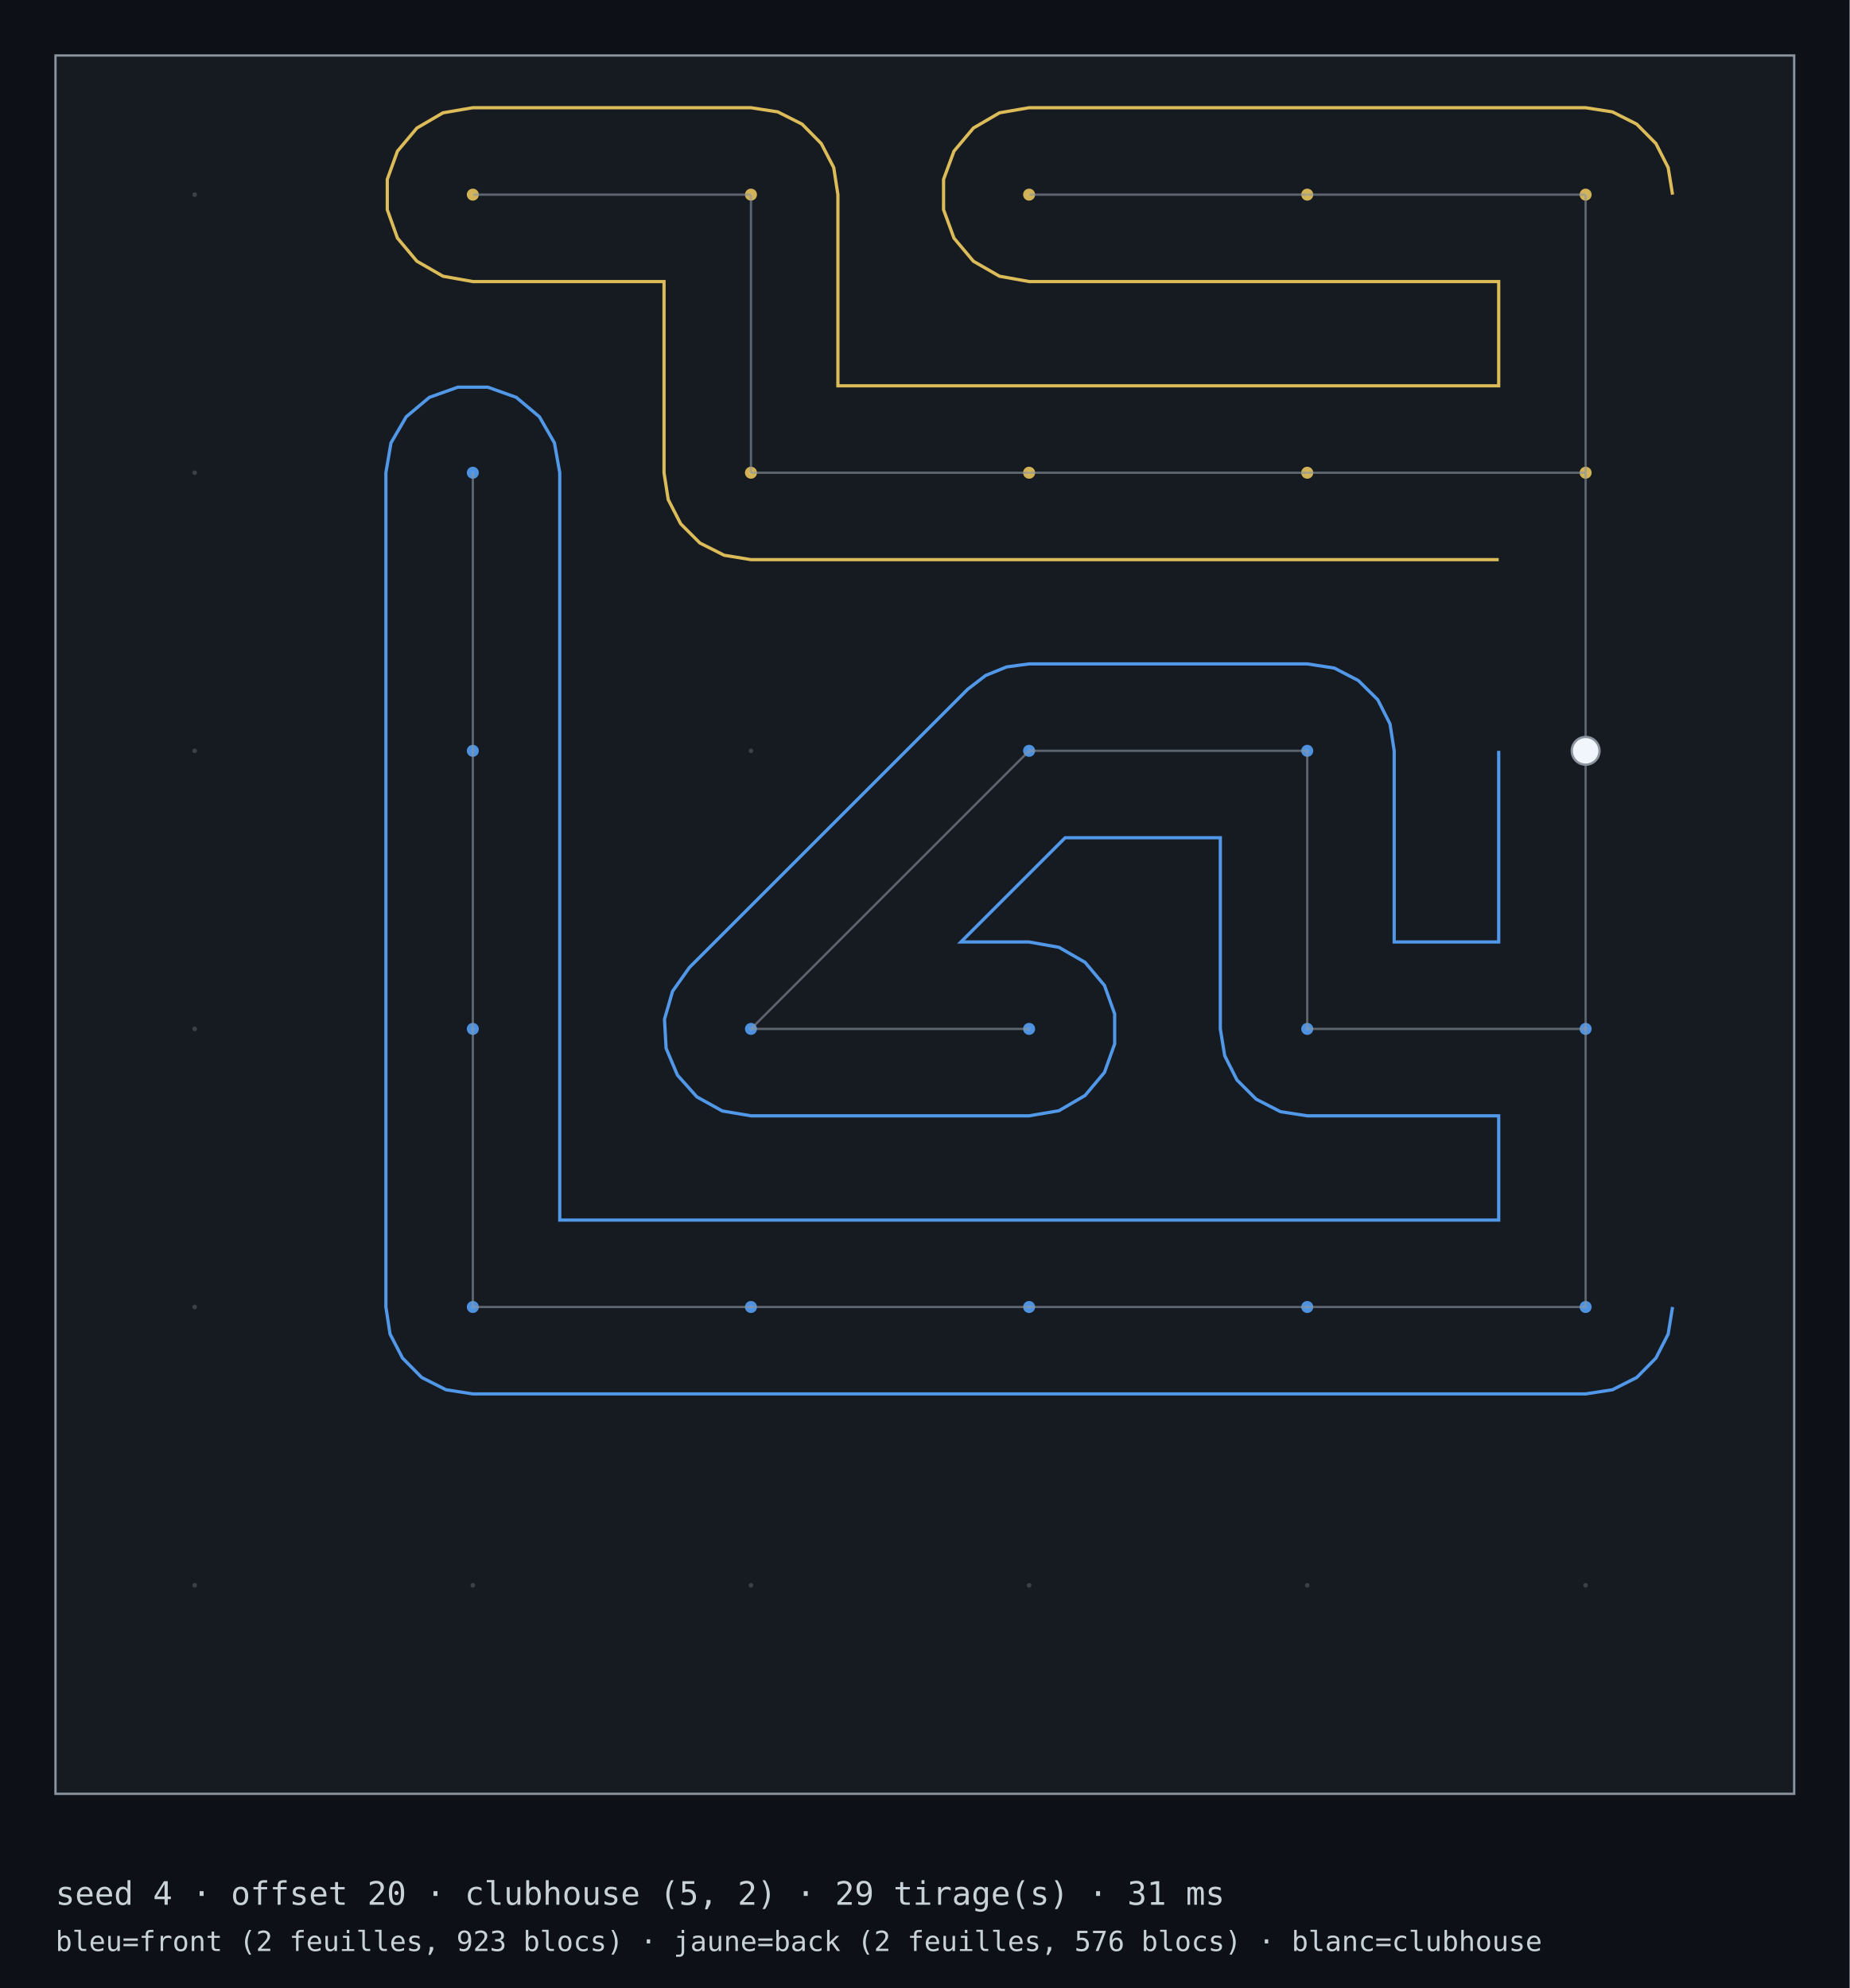
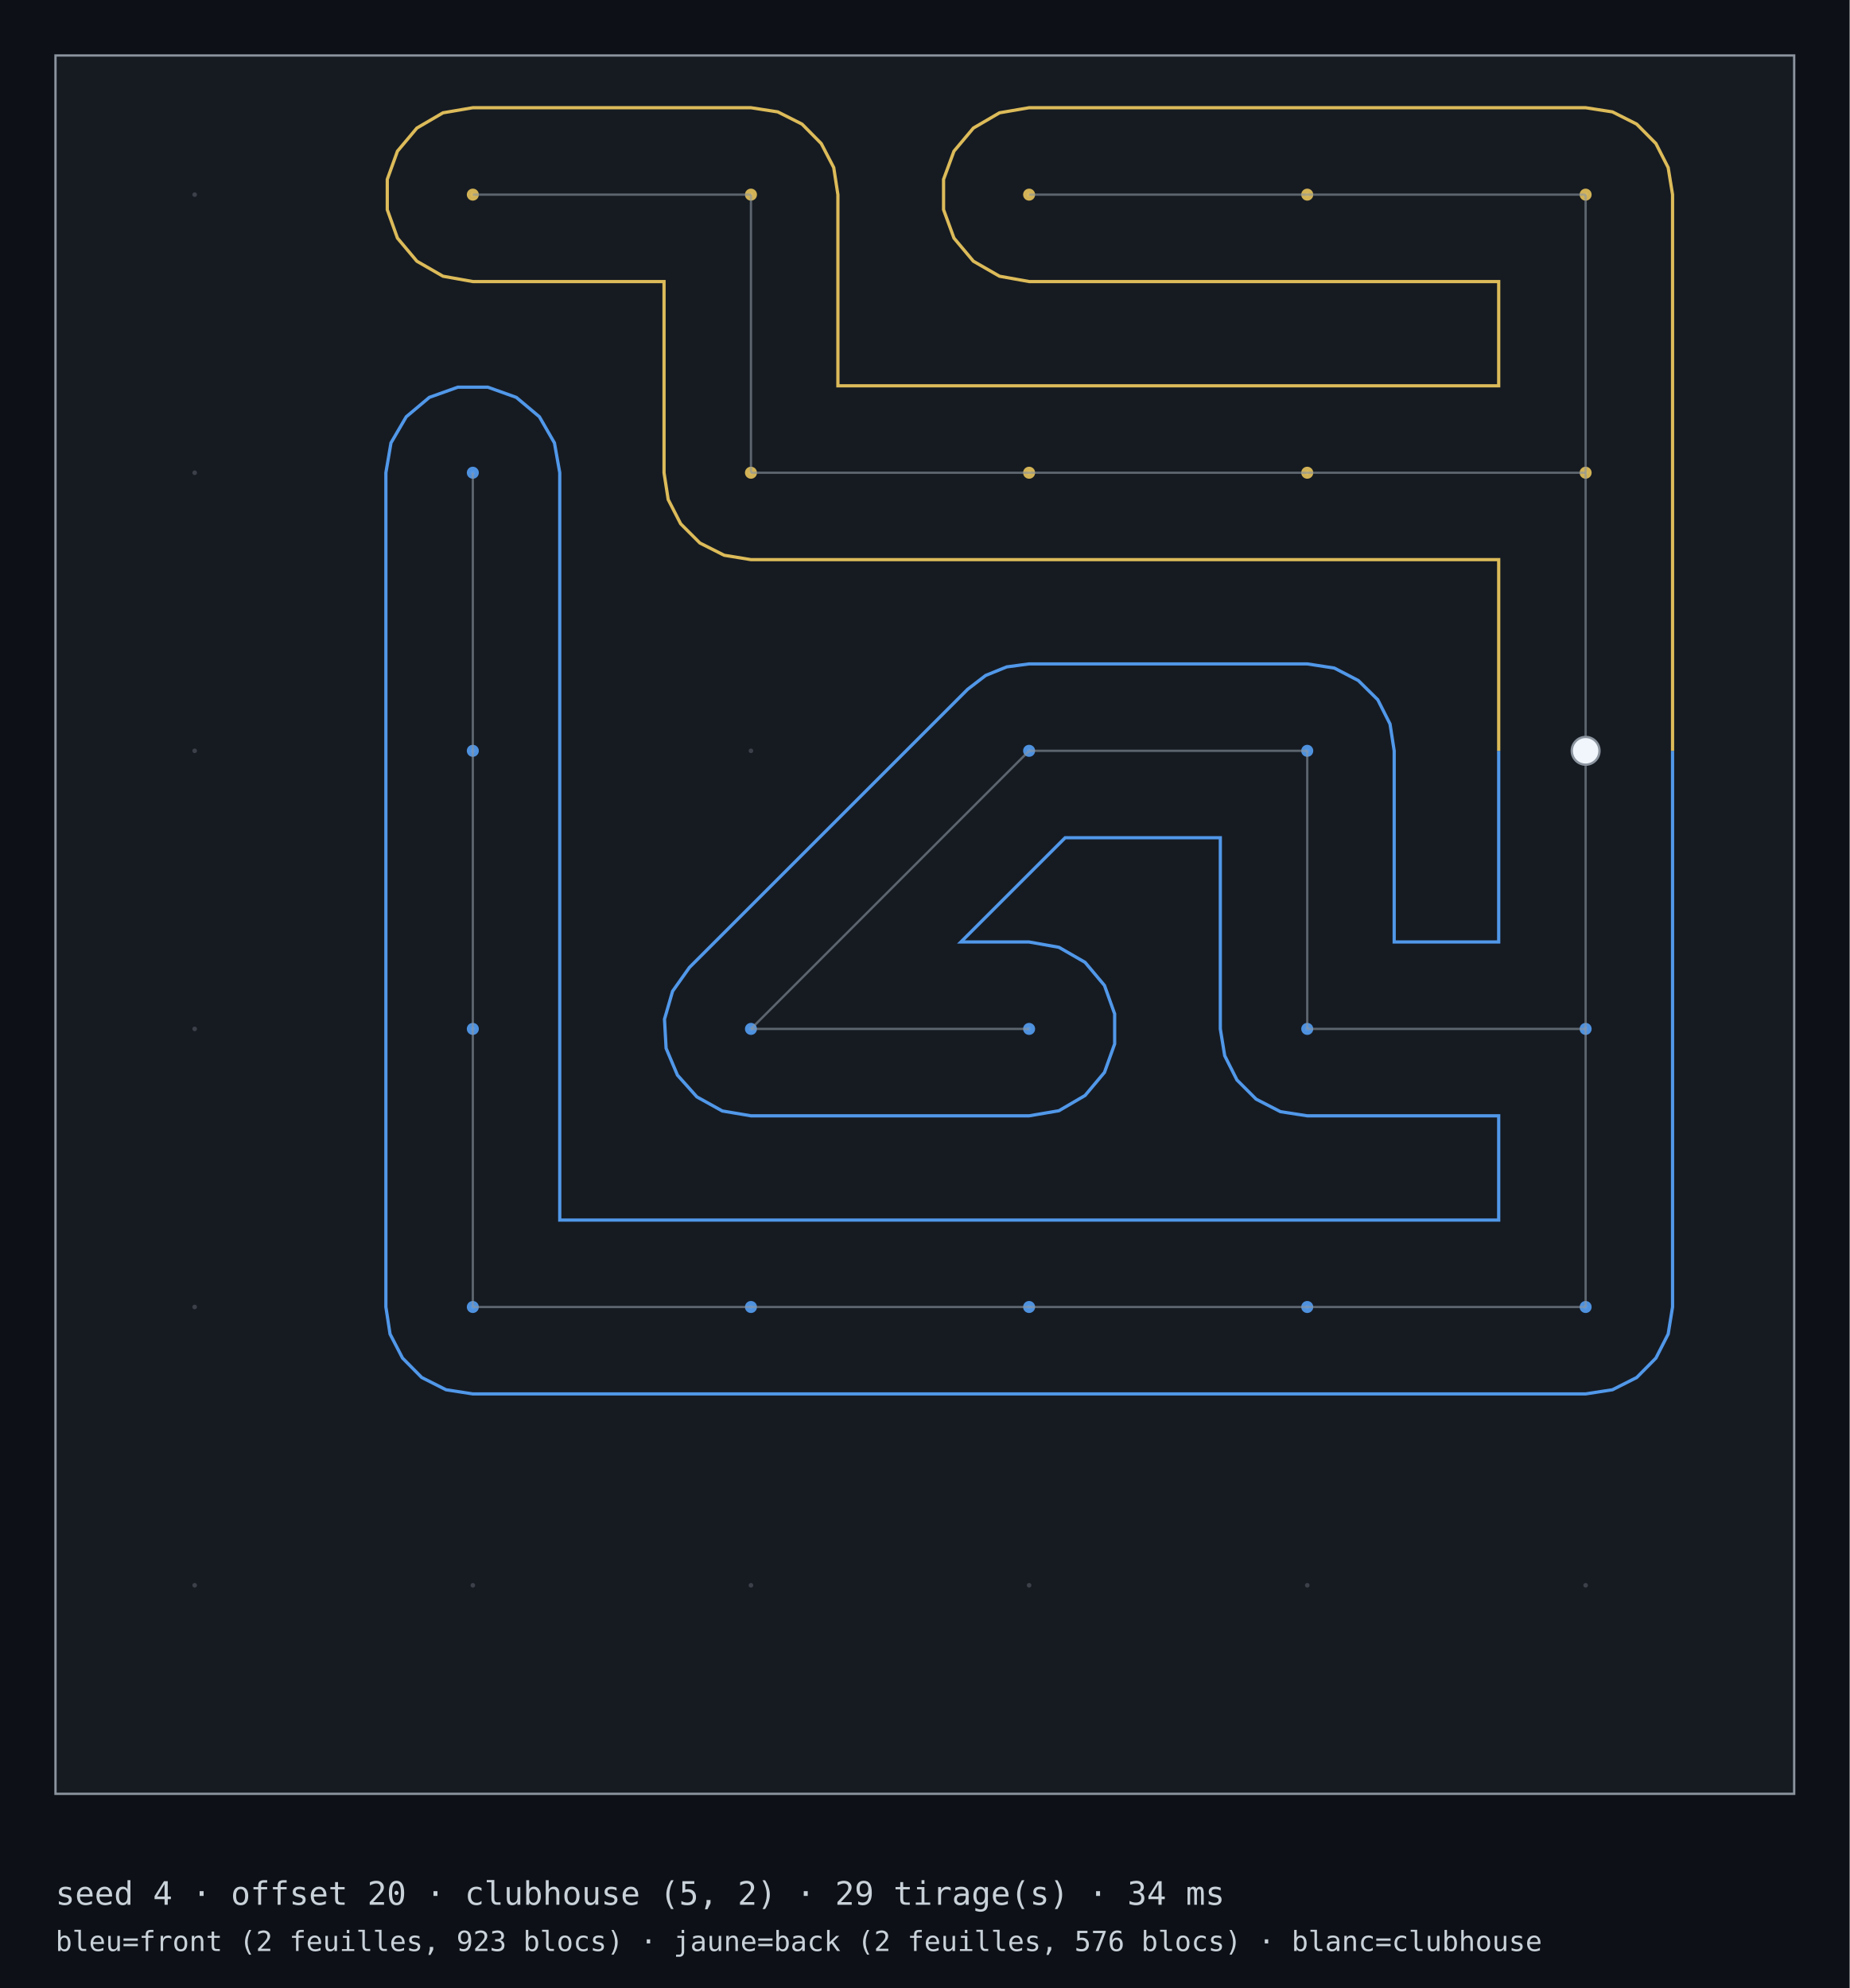
<svg xmlns="http://www.w3.org/2000/svg" width="800" height="860">
  <rect width="100%" height="100%" fill="#0d1117" />
  <rect x="24" y="24" width="752.0" height="752.0" fill="#161b22" stroke="#8b949e" />
  <style>text{font-family:monospace;fill:#c9d1d9}</style>
  <circle cx="84.2" cy="84.2" r="1.0" fill="#3b4049" />
  <circle cx="84.2" cy="204.5" r="1.0" fill="#3b4049" />
  <circle cx="84.2" cy="324.8" r="1.0" fill="#3b4049" />
  <circle cx="84.2" cy="445.1" r="1.0" fill="#3b4049" />
  <circle cx="84.2" cy="565.4" r="1.0" fill="#3b4049" />
  <circle cx="84.2" cy="685.8" r="1.0" fill="#3b4049" />
  <circle cx="204.5" cy="84.2" r="1.0" fill="#3b4049" />
  <circle cx="204.5" cy="204.5" r="1.0" fill="#3b4049" />
  <circle cx="204.5" cy="324.8" r="1.0" fill="#3b4049" />
  <circle cx="204.5" cy="445.1" r="1.0" fill="#3b4049" />
  <circle cx="204.5" cy="565.4" r="1.0" fill="#3b4049" />
  <circle cx="204.5" cy="685.8" r="1.0" fill="#3b4049" />
  <circle cx="324.8" cy="84.2" r="1.0" fill="#3b4049" />
  <circle cx="324.8" cy="204.5" r="1.0" fill="#3b4049" />
  <circle cx="324.8" cy="324.8" r="1.0" fill="#3b4049" />
  <circle cx="324.8" cy="445.1" r="1.0" fill="#3b4049" />
  <circle cx="324.8" cy="565.4" r="1.0" fill="#3b4049" />
  <circle cx="324.8" cy="685.8" r="1.0" fill="#3b4049" />
  <circle cx="445.1" cy="84.2" r="1.0" fill="#3b4049" />
  <circle cx="445.1" cy="204.5" r="1.0" fill="#3b4049" />
  <circle cx="445.1" cy="324.8" r="1.0" fill="#3b4049" />
  <circle cx="445.1" cy="445.1" r="1.0" fill="#3b4049" />
  <circle cx="445.1" cy="565.4" r="1.0" fill="#3b4049" />
  <circle cx="445.1" cy="685.8" r="1.0" fill="#3b4049" />
  <circle cx="565.4" cy="84.2" r="1.0" fill="#3b4049" />
  <circle cx="565.4" cy="204.5" r="1.0" fill="#3b4049" />
  <circle cx="565.4" cy="324.8" r="1.0" fill="#3b4049" />
  <circle cx="565.4" cy="445.1" r="1.0" fill="#3b4049" />
  <circle cx="565.4" cy="565.4" r="1.0" fill="#3b4049" />
  <circle cx="565.4" cy="685.8" r="1.0" fill="#3b4049" />
  <circle cx="685.8" cy="84.2" r="1.0" fill="#3b4049" />
  <circle cx="685.8" cy="204.5" r="1.0" fill="#3b4049" />
  <circle cx="685.8" cy="324.8" r="1.0" fill="#3b4049" />
  <circle cx="685.8" cy="445.1" r="1.0" fill="#3b4049" />
  <circle cx="685.8" cy="565.4" r="1.0" fill="#3b4049" />
  <circle cx="685.8" cy="685.8" r="1.0" fill="#3b4049" />
  <circle cx="685.8" cy="445.1" r="2.6" fill="#58a6ff" fill-opacity="0.85" />
  <circle cx="565.4" cy="445.1" r="2.6" fill="#58a6ff" fill-opacity="0.85" />
  <circle cx="685.8" cy="565.4" r="2.6" fill="#58a6ff" fill-opacity="0.85" />
  <circle cx="565.4" cy="565.4" r="2.6" fill="#58a6ff" fill-opacity="0.85" />
  <circle cx="445.1" cy="565.4" r="2.6" fill="#58a6ff" fill-opacity="0.85" />
  <circle cx="324.8" cy="565.4" r="2.6" fill="#58a6ff" fill-opacity="0.85" />
  <circle cx="204.5" cy="565.4" r="2.6" fill="#58a6ff" fill-opacity="0.85" />
  <circle cx="204.5" cy="445.1" r="2.6" fill="#58a6ff" fill-opacity="0.85" />
  <circle cx="204.5" cy="324.8" r="2.6" fill="#58a6ff" fill-opacity="0.85" />
  <circle cx="204.5" cy="204.5" r="2.6" fill="#58a6ff" fill-opacity="0.85" />
  <circle cx="565.4" cy="324.8" r="2.6" fill="#58a6ff" fill-opacity="0.85" />
  <circle cx="445.1" cy="324.8" r="2.6" fill="#58a6ff" fill-opacity="0.85" />
  <circle cx="324.8" cy="445.1" r="2.6" fill="#58a6ff" fill-opacity="0.85" />
  <circle cx="445.1" cy="445.1" r="2.6" fill="#58a6ff" fill-opacity="0.85" />
  <circle cx="685.8" cy="204.5" r="2.6" fill="#f2cc60" fill-opacity="0.85" />
  <circle cx="565.4" cy="204.5" r="2.6" fill="#f2cc60" fill-opacity="0.85" />
  <circle cx="685.8" cy="84.2" r="2.6" fill="#f2cc60" fill-opacity="0.85" />
  <circle cx="565.4" cy="84.2" r="2.6" fill="#f2cc60" fill-opacity="0.85" />
  <circle cx="445.1" cy="84.2" r="2.6" fill="#f2cc60" fill-opacity="0.85" />
  <circle cx="445.1" cy="204.5" r="2.6" fill="#f2cc60" fill-opacity="0.85" />
  <circle cx="324.8" cy="204.5" r="2.6" fill="#f2cc60" fill-opacity="0.85" />
  <circle cx="324.8" cy="84.2" r="2.6" fill="#f2cc60" fill-opacity="0.85" />
  <circle cx="204.5" cy="84.2" r="2.6" fill="#f2cc60" fill-opacity="0.85" />
  <line x1="685.8" y1="324.8" x2="685.8" y2="445.1" stroke="#8b949e" stroke-width="1.0" stroke-opacity="0.6" />
  <line x1="685.8" y1="324.8" x2="685.8" y2="204.5" stroke="#8b949e" stroke-width="1.0" stroke-opacity="0.6" />
  <line x1="685.8" y1="445.1" x2="565.4" y2="445.1" stroke="#8b949e" stroke-width="1.0" stroke-opacity="0.6" />
  <line x1="685.8" y1="204.5" x2="565.4" y2="204.5" stroke="#8b949e" stroke-width="1.0" stroke-opacity="0.6" />
  <line x1="565.4" y1="445.1" x2="565.4" y2="324.8" stroke="#8b949e" stroke-width="1.0" stroke-opacity="0.6" />
  <line x1="565.4" y1="204.5" x2="445.1" y2="204.5" stroke="#8b949e" stroke-width="1.0" stroke-opacity="0.6" />
  <line x1="565.4" y1="324.8" x2="445.1" y2="324.8" stroke="#8b949e" stroke-width="1.0" stroke-opacity="0.6" />
  <line x1="445.1" y1="204.5" x2="324.8" y2="204.5" stroke="#8b949e" stroke-width="1.0" stroke-opacity="0.6" />
  <line x1="445.1" y1="324.8" x2="324.8" y2="445.1" stroke="#8b949e" stroke-width="1.0" stroke-opacity="0.6" />
  <line x1="324.8" y1="204.5" x2="324.8" y2="84.2" stroke="#8b949e" stroke-width="1.0" stroke-opacity="0.6" />
  <line x1="324.8" y1="445.1" x2="445.1" y2="445.1" stroke="#8b949e" stroke-width="1.0" stroke-opacity="0.6" />
  <line x1="324.8" y1="84.2" x2="204.5" y2="84.2" stroke="#8b949e" stroke-width="1.0" stroke-opacity="0.6" />
  <line x1="685.8" y1="445.1" x2="685.8" y2="565.4" stroke="#8b949e" stroke-width="1.0" stroke-opacity="0.6" />
  <line x1="685.8" y1="204.5" x2="685.8" y2="84.2" stroke="#8b949e" stroke-width="1.0" stroke-opacity="0.6" />
  <line x1="685.8" y1="565.4" x2="565.4" y2="565.4" stroke="#8b949e" stroke-width="1.0" stroke-opacity="0.6" />
  <line x1="685.8" y1="84.2" x2="565.4" y2="84.2" stroke="#8b949e" stroke-width="1.0" stroke-opacity="0.6" />
  <line x1="565.4" y1="565.4" x2="445.1" y2="565.4" stroke="#8b949e" stroke-width="1.0" stroke-opacity="0.6" />
  <line x1="565.4" y1="84.2" x2="445.1" y2="84.2" stroke="#8b949e" stroke-width="1.0" stroke-opacity="0.6" />
  <line x1="445.1" y1="565.4" x2="324.8" y2="565.4" stroke="#8b949e" stroke-width="1.0" stroke-opacity="0.6" />
  <line x1="324.8" y1="565.4" x2="204.5" y2="565.4" stroke="#8b949e" stroke-width="1.0" stroke-opacity="0.6" />
  <line x1="204.5" y1="565.4" x2="204.5" y2="445.1" stroke="#8b949e" stroke-width="1.0" stroke-opacity="0.6" />
  <line x1="204.5" y1="445.1" x2="204.5" y2="324.8" stroke="#8b949e" stroke-width="1.0" stroke-opacity="0.6" />
  <line x1="204.5" y1="324.8" x2="204.5" y2="204.5" stroke="#8b949e" stroke-width="1.0" stroke-opacity="0.6" />
-   <polyline points="648.2,324.8 648.2,407.5 603.0,407.5 603.0,324.8 601.2,313.2 595.9,302.7 587.5,294.4 577.1,289.0 565.4,287.2 445.1,287.2 435.4,288.5 426.3,292.2 418.5,298.2 298.2,418.5 290.9,428.8 287.4,440.9 288.1,453.5 293.0,465.1 301.4,474.5 312.4,480.6 324.8,482.7 445.1,482.7 458.0,480.5 469.3,473.9 477.7,463.9 482.1,451.6 482.1,438.6 477.7,426.3 469.3,416.3 458.0,409.8 445.1,407.5 415.6,407.5 460.7,362.4 527.8,362.4 527.8,445.1 529.7,456.7 535.0,467.2 543.3,475.5 553.8,480.9 565.4,482.7 648.2,482.7 648.2,527.8 242.1,527.8 242.1,204.5 239.8,191.6 233.3,180.3 223.3,171.9 211.0,167.5 198.0,167.5 185.7,171.9 175.7,180.3 169.1,191.6 166.9,204.5 166.9,565.4 168.7,577.1 174.1,587.5 182.4,595.9 192.9,601.2 204.5,603.0 685.8,603.0 697.4,601.2 707.9,595.9 716.2,587.5 721.5,577.1 723.4,565.4" fill="none" stroke="#58a6ff" stroke-width="1.4" stroke-opacity="0.9" />
-   <polyline points="723.4,84.2 721.5,72.5 716.2,62.1 707.9,53.7 697.4,48.4 685.8,46.6 445.1,46.6 432.3,48.8 421.0,55.4 412.6,65.4 408.1,77.6 408.1,90.7 412.6,103.0 421.0,113.0 432.3,119.5 445.1,121.8 648.2,121.8 648.2,166.9 362.4,166.9 362.4,84.2 360.6,72.5 355.2,62.1 346.9,53.7 336.4,48.4 324.8,46.6 204.5,46.6 191.6,48.8 180.3,55.4 171.9,65.4 167.5,77.6 167.5,90.7 171.9,103.0 180.3,113.0 191.6,119.5 204.5,121.8 287.2,121.8 287.2,204.5 289.0,216.1 294.4,226.6 302.7,234.9 313.2,240.2 324.8,242.1 648.2,242.1" fill="none" stroke="#f2cc60" stroke-width="1.4" stroke-opacity="0.9" />
+   <polyline points="648.2,324.8 648.2,407.5 603.0,407.5 603.0,324.8 601.2,313.2 595.9,302.7 587.5,294.4 577.1,289.0 565.4,287.2 445.1,287.2 435.4,288.5 426.3,292.2 418.5,298.2 298.2,418.5 290.9,428.8 287.4,440.9 288.1,453.5 293.0,465.1 301.4,474.5 312.4,480.6 324.8,482.7 445.1,482.7 458.0,480.5 469.3,473.9 477.7,463.9 482.1,451.6 482.1,438.6 477.7,426.3 469.3,416.3 458.0,409.8 445.1,407.5 415.6,407.5 460.7,362.4 527.8,362.4 527.8,445.1 529.7,456.7 535.0,467.2 543.3,475.5 553.8,480.9 565.4,482.7 648.2,482.7 648.2,527.8 565.4,527.8 445.1,527.8 324.8,527.8 242.1,527.8 242.1,445.1 242.1,324.8 242.1,204.5 239.8,191.6 233.3,180.3 223.3,171.9 211.0,167.5 198.0,167.5 185.7,171.9 175.7,180.3 169.1,191.6 166.9,204.5 166.9,324.8 166.9,445.1 166.9,565.4 168.7,577.1 174.1,587.5 182.4,595.9 192.9,601.2 204.5,603.0 324.8,603.0 445.1,603.0 565.4,603.0 685.8,603.0 697.4,601.2 707.9,595.9 716.2,587.5 721.5,577.1 723.4,565.4 723.4,445.1 723.4,324.8" fill="none" stroke="#58a6ff" stroke-width="1.4" stroke-opacity="0.9" />
+   <polyline points="723.4,324.8 723.4,204.5 723.4,84.2 721.5,72.5 716.2,62.1 707.9,53.7 697.4,48.4 685.8,46.6 565.4,46.6 445.1,46.6 432.3,48.8 421.0,55.4 412.6,65.4 408.1,77.6 408.1,90.7 412.6,103.0 421.0,113.0 432.3,119.5 445.1,121.8 565.4,121.8 648.2,121.8 648.2,166.9 565.4,166.9 445.1,166.9 362.4,166.9 362.4,84.2 360.6,72.5 355.2,62.1 346.9,53.7 336.4,48.4 324.8,46.6 204.5,46.6 191.6,48.8 180.3,55.4 171.9,65.4 167.5,77.6 167.5,90.7 171.9,103.0 180.3,113.0 191.6,119.5 204.5,121.8 287.2,121.8 287.2,204.5 289.0,216.1 294.4,226.6 302.7,234.9 313.2,240.2 324.8,242.1 445.1,242.1 565.4,242.1 648.2,242.1 648.2,324.8" fill="none" stroke="#f2cc60" stroke-width="1.4" stroke-opacity="0.9" />
  <circle cx="685.8" cy="324.8" r="6" fill="#f0f6fc" stroke="#8b949e" />
-   <text x="24" y="824" font-size="14">seed 4 · offset 20 · clubhouse (5, 2) · 29 tirage(s) · 31 ms</text>
+   <text x="24" y="824" font-size="14">seed 4 · offset 20 · clubhouse (5, 2) · 29 tirage(s) · 34 ms</text>
  <text x="24" y="844" font-size="12">bleu=front (2 feuilles, 923 blocs) · jaune=back (2 feuilles, 576 blocs) · blanc=clubhouse</text>
</svg>
